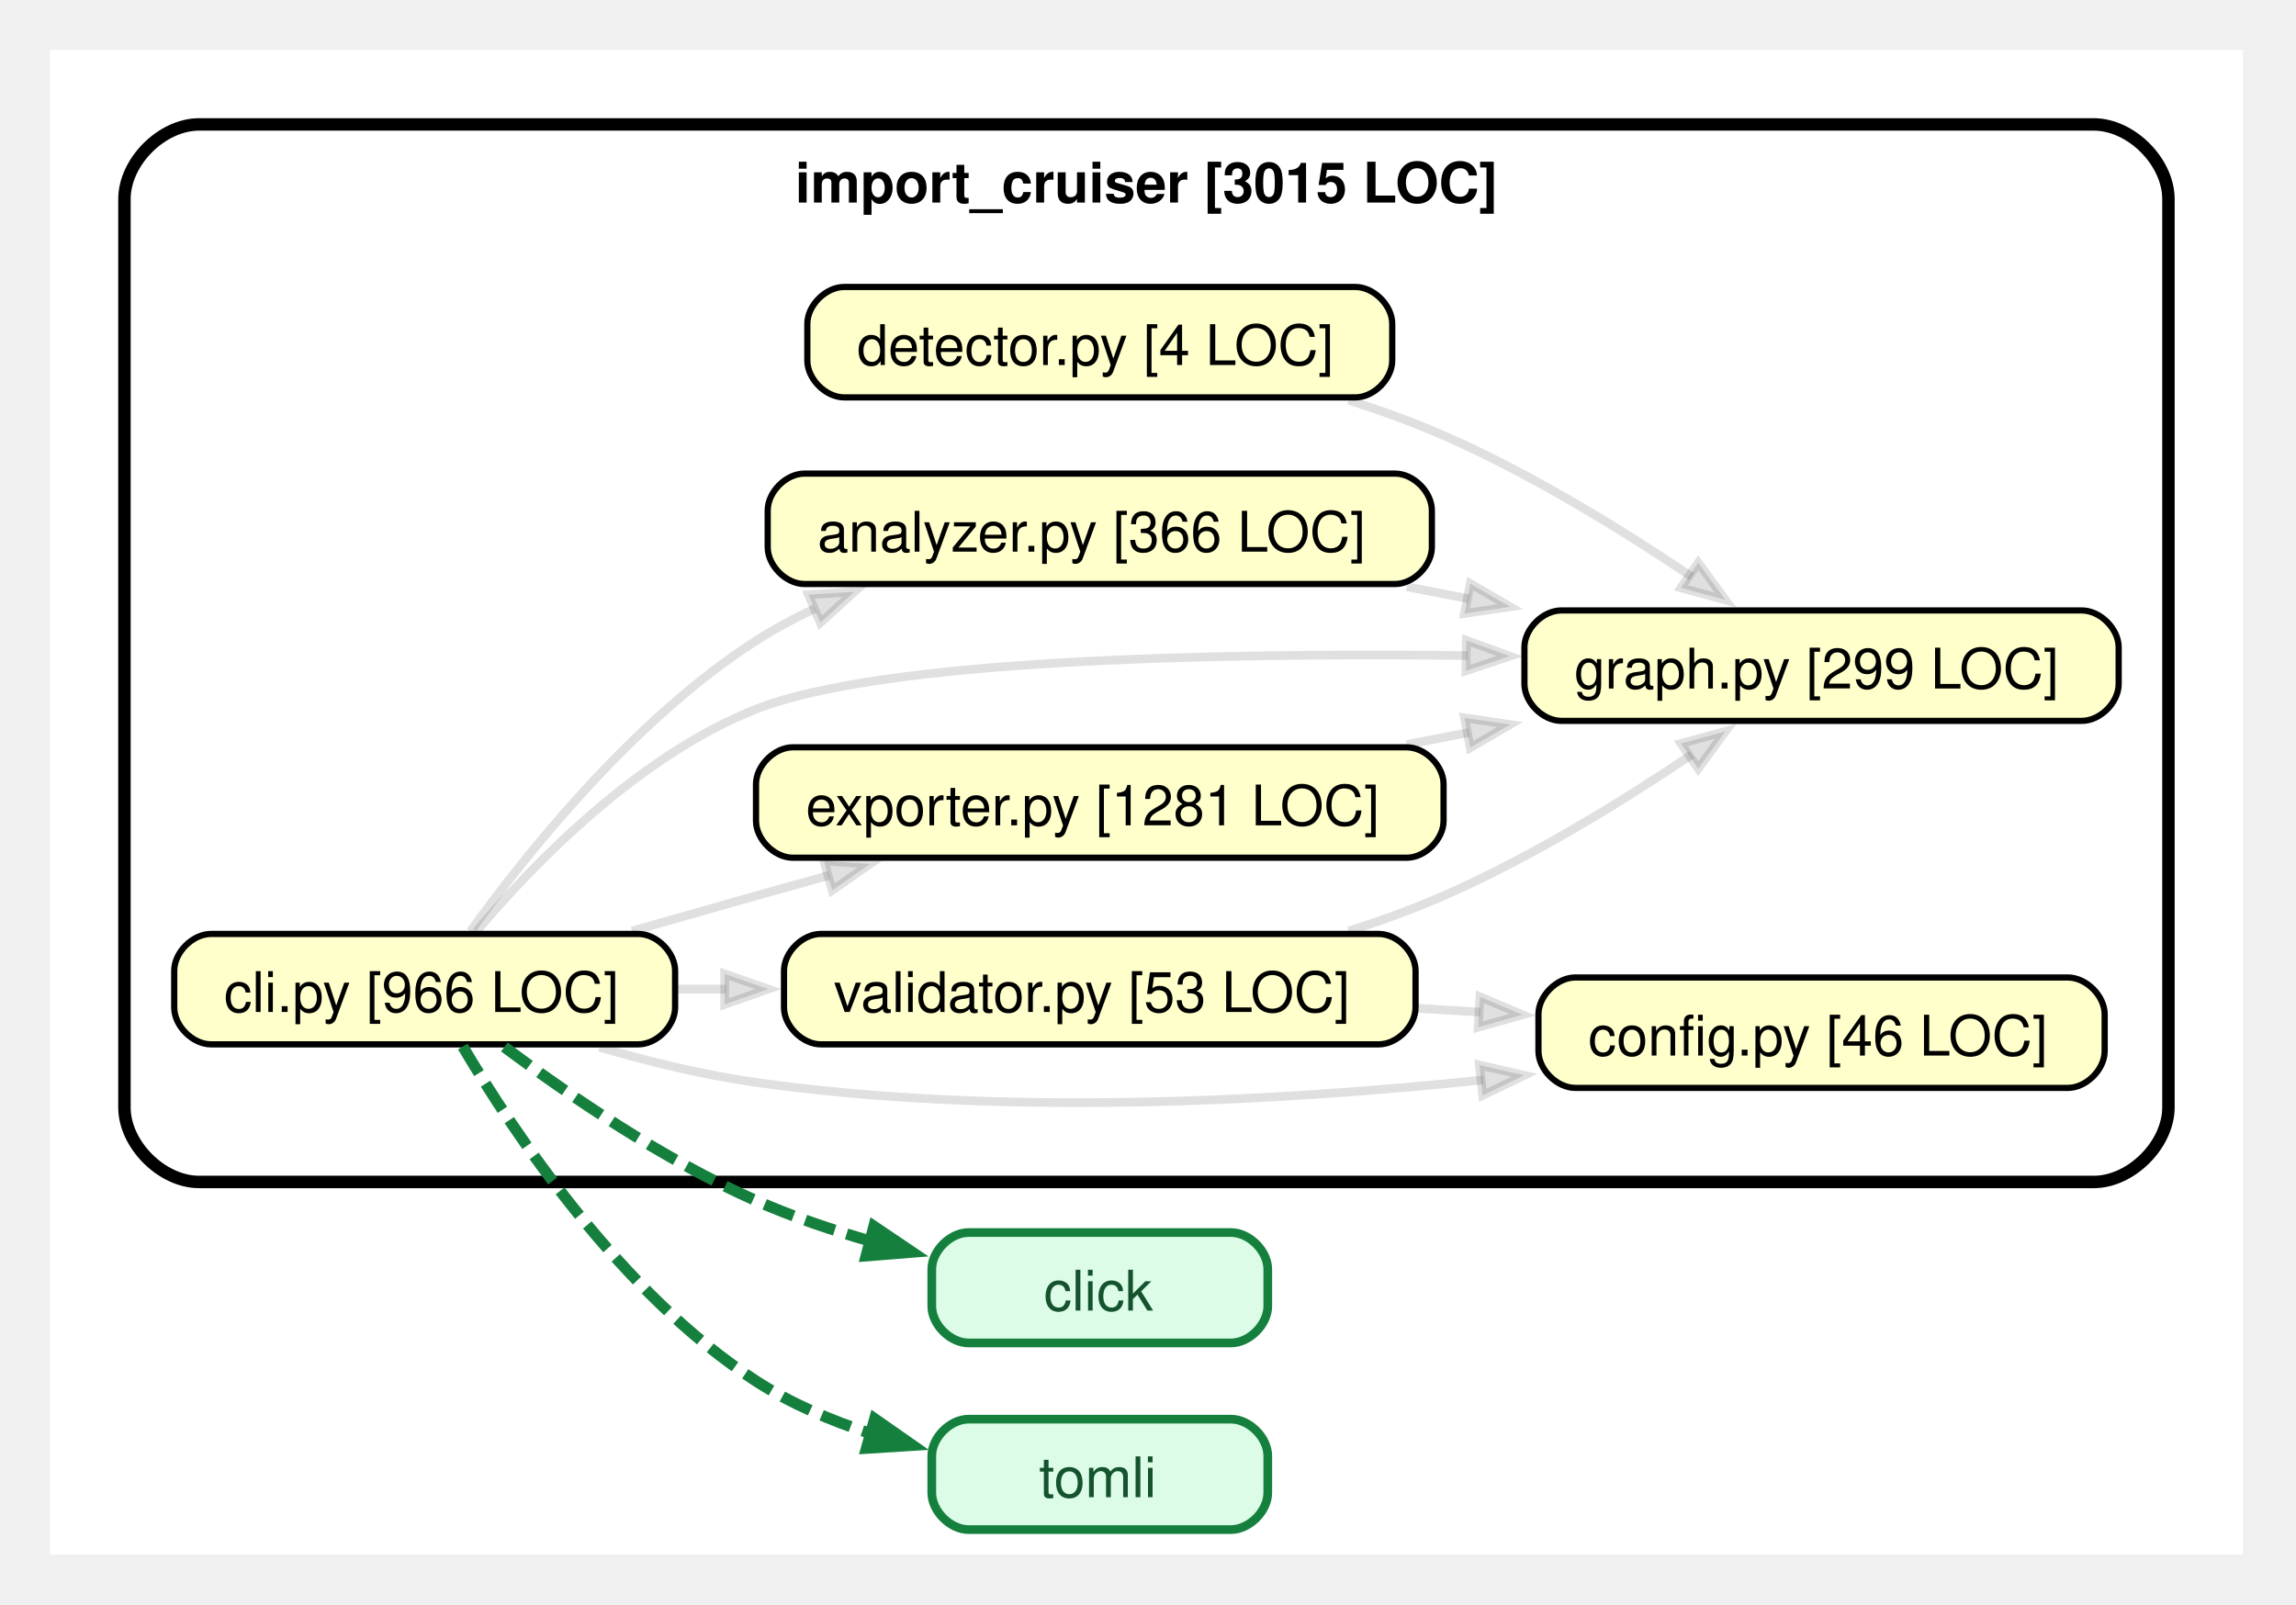
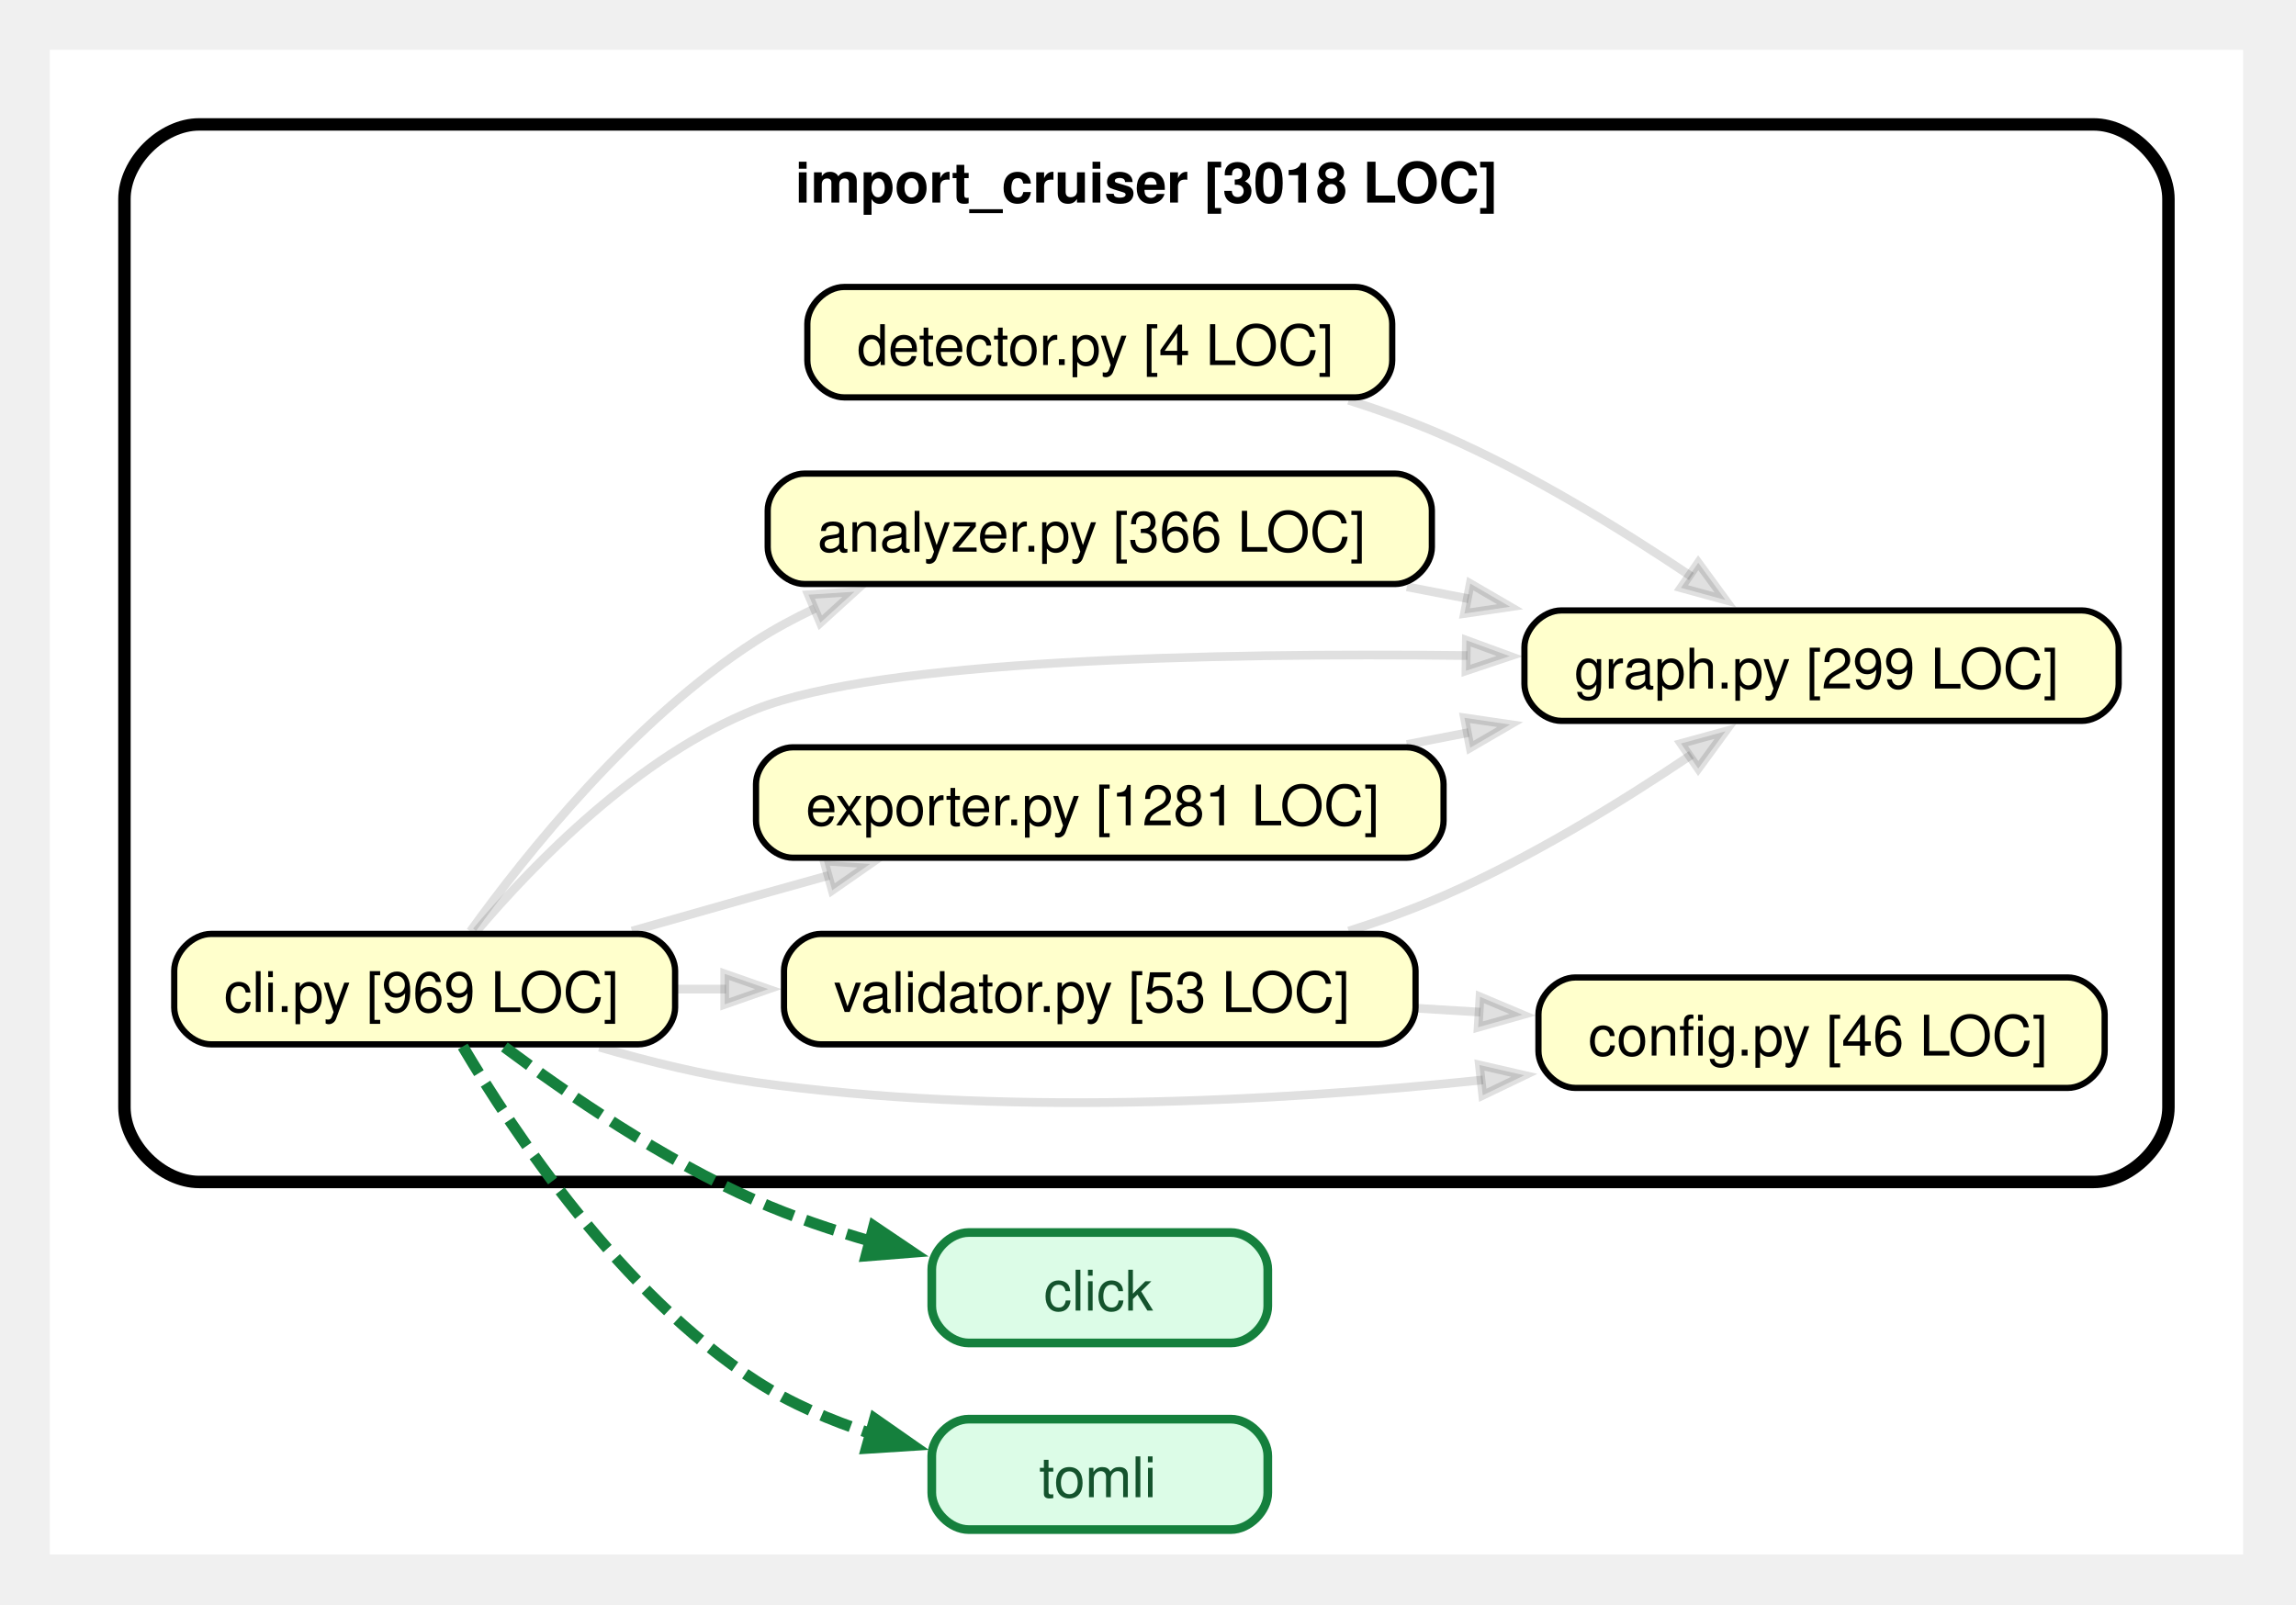
<svg xmlns="http://www.w3.org/2000/svg" xmlns:xlink="http://www.w3.org/1999/xlink" width="369pt" height="258pt" viewBox="-8.00 -8.00 369.00 258.00">
  <g id="graph0" class="graph" transform="scale(1 1) rotate(0) translate(4 237.88)">
    <polygon fill="white" stroke="none" points="-4,4 -4,-237.88 348.5,-237.88 348.5,4 -4,4" />
    <g id="clust1" class="cluster">
      <path fill="#ffffff" stroke="black" stroke-width="2" d="M20,-55.88C20,-55.88 324.5,-55.88 324.5,-55.88 330.5,-55.88 336.5,-61.88 336.5,-67.88 336.5,-67.88 336.5,-213.88 336.5,-213.88 336.5,-219.88 330.5,-225.88 324.5,-225.88 324.5,-225.88 20,-225.88 20,-225.88 14,-225.88 8,-219.88 8,-213.88 8,-213.88 8,-67.88 8,-67.88 8,-61.88 14,-55.88 20,-55.88" />
-       <text xml:space="preserve" text-anchor="middle" x="172.25" y="-213.32" font-family="Helvetica,sans-Serif" font-weight="bold" font-size="9.00">import_cruiser [3015 LOC]</text>
+       <text xml:space="preserve" text-anchor="middle" x="172.25" y="-213.32" font-family="Helvetica,sans-Serif" font-weight="bold" font-size="9.00">import_cruiser [3018 LOC]</text>
    </g>
    <g id="node1" class="node">
      <g id="a_node1">
        <a xlink:href="click" xlink:title="click">
          <path fill="#dcfce7" stroke="#15803d" stroke-width="1.4" d="M185.83,-47.75C185.83,-47.75 143.67,-47.75 143.67,-47.75 140.71,-47.75 137.75,-44.79 137.75,-41.83 137.75,-41.83 137.75,-35.92 137.75,-35.92 137.75,-32.96 140.71,-30 143.67,-30 143.67,-30 185.83,-30 185.83,-30 188.79,-30 191.75,-32.96 191.75,-35.92 191.75,-35.92 191.75,-41.83 191.75,-41.83 191.75,-44.79 188.79,-47.75 185.83,-47.75" />
          <text xml:space="preserve" text-anchor="start" x="155.75" y="-35.2" font-family="Helvetica,sans-Serif" font-size="9.00" fill="#14532d">click</text>
        </a>
      </g>
    </g>
    <g id="node2" class="node">
      <g id="a_node2">
        <a xlink:href="import_cruiser.analyzer" xlink:title="analyzer.py [366 LOC]">
          <path fill="#ffffcc" stroke="black" d="M212.21,-169.75C212.21,-169.75 117.29,-169.75 117.29,-169.75 114.33,-169.75 111.38,-166.79 111.38,-163.83 111.38,-163.83 111.38,-157.92 111.38,-157.92 111.38,-154.96 114.33,-152 117.29,-152 117.29,-152 212.21,-152 212.21,-152 215.17,-152 218.12,-154.96 218.12,-157.92 218.12,-157.92 218.12,-163.83 218.12,-163.83 218.12,-166.79 215.17,-169.75 212.21,-169.75" />
          <text xml:space="preserve" text-anchor="start" x="119.38" y="-157.2" font-family="Helvetica,sans-Serif" font-size="9.00">analyzer.py [366 LOC]</text>
        </a>
      </g>
    </g>
    <g id="node7" class="node">
      <g id="a_node7">
        <a xlink:href="import_cruiser.graph" xlink:title="graph.py [299 LOC]">
          <path fill="#ffffcc" stroke="black" d="M322.58,-147.75C322.58,-147.75 238.92,-147.75 238.92,-147.75 235.96,-147.75 233,-144.79 233,-141.83 233,-141.83 233,-135.92 233,-135.92 233,-132.96 235.96,-130 238.92,-130 238.92,-130 322.58,-130 322.58,-130 325.54,-130 328.5,-132.96 328.5,-135.92 328.5,-135.92 328.5,-141.83 328.5,-141.83 328.5,-144.79 325.54,-147.75 322.58,-147.75" />
          <text xml:space="preserve" text-anchor="start" x="241" y="-135.2" font-family="Helvetica,sans-Serif" font-size="9.00">graph.py [299 LOC]</text>
        </a>
      </g>
    </g>
    <g id="edge1" class="edge">
      <path fill="none" stroke="#000000" stroke-width="1.4" stroke-opacity="0.122" d="M214.1,-151.55C217.38,-150.91 220.71,-150.27 224.03,-149.63" />
      <polygon fill="#000000" fill-opacity="0.122" stroke="#000000" stroke-width="1.4" stroke-opacity="0.122" points="224.29,-152.07 230.7,-148.34 223.36,-147.26 224.29,-152.07" />
    </g>
    <g id="node3" class="node">
      <g id="a_node3">
-         <a xlink:href="import_cruiser.cli" xlink:title="cli.py [966 LOC]">
+         <a xlink:href="import_cruiser.cli" xlink:title="cli.py [969 LOC]">
          <path fill="#ffffcc" stroke="black" d="M90.58,-95.75C90.58,-95.75 21.92,-95.75 21.92,-95.75 18.96,-95.75 16,-92.79 16,-89.83 16,-89.83 16,-83.92 16,-83.92 16,-80.96 18.96,-78 21.92,-78 21.92,-78 90.58,-78 90.58,-78 93.54,-78 96.5,-80.96 96.5,-83.92 96.5,-83.92 96.5,-89.83 96.5,-89.83 96.5,-92.79 93.54,-95.75 90.58,-95.75" />
-           <text xml:space="preserve" text-anchor="start" x="24" y="-83.2" font-family="Helvetica,sans-Serif" font-size="9.00">cli.py [966 LOC]</text>
+           <text xml:space="preserve" text-anchor="start" x="24" y="-83.2" font-family="Helvetica,sans-Serif" font-size="9.00">cli.py [969 LOC]</text>
        </a>
      </g>
    </g>
    <g id="edge2" class="edge">
      <path fill="none" stroke="#15803d" stroke-width="1.8" stroke-dasharray="5,2" d="M69.06,-77.58C79.26,-69.96 94.64,-59.42 109.5,-52.88 115.36,-50.29 121.8,-48.12 128.12,-46.3" />
      <polygon fill="#15803d" stroke="#15803d" stroke-width="1.8" points="128.45,-48.75 134.6,-44.6 127.21,-44.01 128.45,-48.75" />
    </g>
    <g id="edge3" class="edge">
      <path fill="none" stroke="#000000" stroke-width="1.4" stroke-opacity="0.122" d="M63.6,-96.16C72.49,-108.51 89.8,-130.24 109.5,-142.88 112.47,-144.78 115.66,-146.5 118.95,-148.06" />
      <polygon fill="#000000" fill-opacity="0.122" stroke="#000000" stroke-width="1.4" stroke-opacity="0.122" points="117.93,-150.28 125.33,-150.76 119.84,-145.77 117.93,-150.28" />
    </g>
    <g id="node4" class="node">
      <g id="a_node4">
        <a xlink:href="import_cruiser.config" xlink:title="config.py [46 LOC]">
          <path fill="#ffffcc" stroke="black" d="M320.33,-88.75C320.33,-88.75 241.17,-88.75 241.17,-88.75 238.21,-88.75 235.25,-85.79 235.25,-82.83 235.25,-82.83 235.25,-76.92 235.25,-76.92 235.25,-73.96 238.21,-71 241.17,-71 241.17,-71 320.33,-71 320.33,-71 323.29,-71 326.25,-73.96 326.25,-76.92 326.25,-76.92 326.25,-82.83 326.25,-82.83 326.25,-85.79 323.29,-88.75 320.33,-88.75" />
          <text xml:space="preserve" text-anchor="start" x="243.25" y="-76.2" font-family="Helvetica,sans-Serif" font-size="9.00">config.py [46 LOC]</text>
        </a>
      </g>
    </g>
    <g id="edge4" class="edge">
      <path fill="none" stroke="#000000" stroke-width="1.4" stroke-opacity="0.122" d="M84.33,-77.55C92.33,-75.21 101.18,-73.05 109.5,-71.88 148.37,-66.41 192.66,-68.75 226.33,-72.28" />
      <polygon fill="#000000" fill-opacity="0.122" stroke="#000000" stroke-width="1.4" stroke-opacity="0.122" points="225.76,-74.68 232.98,-73.02 226.3,-69.81 225.76,-74.68" />
    </g>
    <g id="node6" class="node">
      <g id="a_node6">
        <a xlink:href="import_cruiser.exporter" xlink:title="exporter.py [1281 LOC]">
          <path fill="#ffffcc" stroke="black" d="M214.08,-125.75C214.08,-125.75 115.42,-125.75 115.42,-125.75 112.46,-125.75 109.5,-122.79 109.5,-119.83 109.5,-119.83 109.5,-113.92 109.5,-113.92 109.5,-110.96 112.46,-108 115.42,-108 115.42,-108 214.08,-108 214.08,-108 217.04,-108 220,-110.96 220,-113.92 220,-113.92 220,-119.83 220,-119.83 220,-122.79 217.04,-125.75 214.08,-125.75" />
          <text xml:space="preserve" text-anchor="start" x="117.5" y="-113.2" font-family="Helvetica,sans-Serif" font-size="9.00">exporter.py [1281 LOC]</text>
        </a>
      </g>
    </g>
    <g id="edge5" class="edge">
      <path fill="none" stroke="#000000" stroke-width="1.4" stroke-opacity="0.122" d="M89.57,-96.21C96.16,-98.09 103.05,-100.06 109.5,-101.88 113.31,-102.95 117.26,-104.06 121.23,-105.16" />
      <polygon fill="#000000" fill-opacity="0.122" stroke="#000000" stroke-width="1.4" stroke-opacity="0.122" points="120.43,-107.48 127.84,-107 121.75,-102.76 120.43,-107.48" />
    </g>
    <g id="edge6" class="edge">
      <path fill="none" stroke="#000000" stroke-width="1.4" stroke-opacity="0.122" d="M64.57,-96.17C73.74,-107.01 90.57,-124.4 109.5,-131.88 129.62,-139.82 182.33,-140.97 223.82,-140.5" />
      <polygon fill="#000000" fill-opacity="0.122" stroke="#000000" stroke-width="1.4" stroke-opacity="0.122" points="223.67,-142.95 230.63,-140.4 223.6,-138.05 223.67,-142.95" />
    </g>
    <g id="node8" class="node">
      <g id="a_node8">
        <a xlink:href="import_cruiser.validator" xlink:title="validator.py [53 LOC]">
          <path fill="#ffffcc" stroke="black" d="M209.58,-95.75C209.58,-95.75 119.92,-95.75 119.92,-95.75 116.96,-95.75 114,-92.79 114,-89.83 114,-89.83 114,-83.92 114,-83.92 114,-80.96 116.96,-78 119.92,-78 119.92,-78 209.58,-78 209.58,-78 212.54,-78 215.5,-80.96 215.5,-83.92 215.5,-83.92 215.5,-89.83 215.5,-89.83 215.5,-92.79 212.54,-95.75 209.58,-95.75" />
          <text xml:space="preserve" text-anchor="start" x="122" y="-83.2" font-family="Helvetica,sans-Serif" font-size="9.00">validator.py [53 LOC]</text>
        </a>
      </g>
    </g>
    <g id="edge7" class="edge">
      <path fill="none" stroke="#000000" stroke-width="1.4" stroke-opacity="0.122" d="M96.91,-86.88C99.46,-86.88 102.05,-86.88 104.67,-86.88" />
      <polygon fill="#000000" fill-opacity="0.122" stroke="#000000" stroke-width="1.4" stroke-opacity="0.122" points="104.47,-89.33 111.47,-86.88 104.47,-84.43 104.47,-89.33" />
    </g>
    <g id="node9" class="node">
      <g id="a_node9">
        <a xlink:href="tomli" xlink:title="tomli">
          <path fill="#dcfce7" stroke="#15803d" stroke-width="1.4" d="M185.83,-17.75C185.83,-17.75 143.67,-17.75 143.67,-17.75 140.71,-17.75 137.75,-14.79 137.75,-11.83 137.75,-11.83 137.75,-5.92 137.75,-5.92 137.75,-2.96 140.71,0 143.67,0 143.67,0 185.83,0 185.83,0 188.79,0 191.75,-2.96 191.75,-5.92 191.75,-5.92 191.75,-11.83 191.75,-11.83 191.75,-14.79 188.79,-17.75 185.83,-17.75" />
          <text xml:space="preserve" text-anchor="start" x="155" y="-5.2" font-family="Helvetica,sans-Serif" font-size="9.00" fill="#14532d">tomli</text>
        </a>
      </g>
    </g>
    <g id="edge8" class="edge">
      <path fill="none" stroke="#15803d" stroke-width="1.8" stroke-dasharray="5,2" d="M62.38,-77.65C70.54,-63.84 87.78,-37.92 109.5,-23.88 115.07,-20.27 121.5,-17.53 127.94,-15.44" />
      <polygon fill="#15803d" stroke="#15803d" stroke-width="1.8" points="128.58,-17.8 134.66,-13.55 127.26,-13.08 128.58,-17.8" />
    </g>
    <g id="node5" class="node">
      <g id="a_node5">
        <a xlink:href="import_cruiser.detector" xlink:title="detector.py [4 LOC]">
          <path fill="#ffffcc" stroke="black" d="M205.83,-199.75C205.83,-199.75 123.67,-199.75 123.67,-199.75 120.71,-199.75 117.75,-196.79 117.75,-193.83 117.75,-193.83 117.75,-187.92 117.75,-187.92 117.75,-184.96 120.71,-182 123.67,-182 123.67,-182 205.83,-182 205.83,-182 208.79,-182 211.75,-184.96 211.75,-187.92 211.75,-187.92 211.75,-193.83 211.75,-193.83 211.75,-196.79 208.79,-199.75 205.83,-199.75" />
          <text xml:space="preserve" text-anchor="start" x="125.75" y="-187.2" font-family="Helvetica,sans-Serif" font-size="9.00">detector.py [4 LOC]</text>
        </a>
      </g>
    </g>
    <g id="edge9" class="edge">
      <path fill="none" stroke="#000000" stroke-width="1.4" stroke-opacity="0.122" d="M204.75,-181.54C209.96,-179.88 215.17,-177.99 220,-175.88 233.99,-169.76 248.58,-160.78 259.84,-153.2" />
      <polygon fill="#000000" fill-opacity="0.122" stroke="#000000" stroke-width="1.4" stroke-opacity="0.122" points="260.93,-155.42 265.31,-149.43 258.15,-151.39 260.93,-155.42" />
    </g>
    <g id="edge10" class="edge">
      <path fill="none" stroke="#000000" stroke-width="1.4" stroke-opacity="0.122" d="M214.1,-126.2C217.38,-126.84 220.71,-127.48 224.03,-128.12" />
      <polygon fill="#000000" fill-opacity="0.122" stroke="#000000" stroke-width="1.4" stroke-opacity="0.122" points="223.36,-130.49 230.7,-129.41 224.29,-125.68 223.36,-130.49" />
    </g>
    <g id="edge11" class="edge">
      <path fill="none" stroke="#000000" stroke-width="1.4" stroke-opacity="0.122" d="M215.75,-83.8C219.12,-83.6 222.52,-83.39 225.91,-83.18" />
      <polygon fill="#000000" fill-opacity="0.122" stroke="#000000" stroke-width="1.4" stroke-opacity="0.122" points="225.86,-85.64 232.69,-82.76 225.56,-80.75 225.86,-85.64" />
    </g>
    <g id="edge12" class="edge">
      <path fill="none" stroke="#000000" stroke-width="1.4" stroke-opacity="0.122" d="M204.75,-96.21C209.96,-97.87 215.17,-99.76 220,-101.88 233.99,-107.99 248.58,-116.97 259.84,-124.55" />
      <polygon fill="#000000" fill-opacity="0.122" stroke="#000000" stroke-width="1.4" stroke-opacity="0.122" points="258.15,-126.36 265.31,-128.32 260.93,-122.33 258.15,-126.36" />
    </g>
  </g>
</svg>
